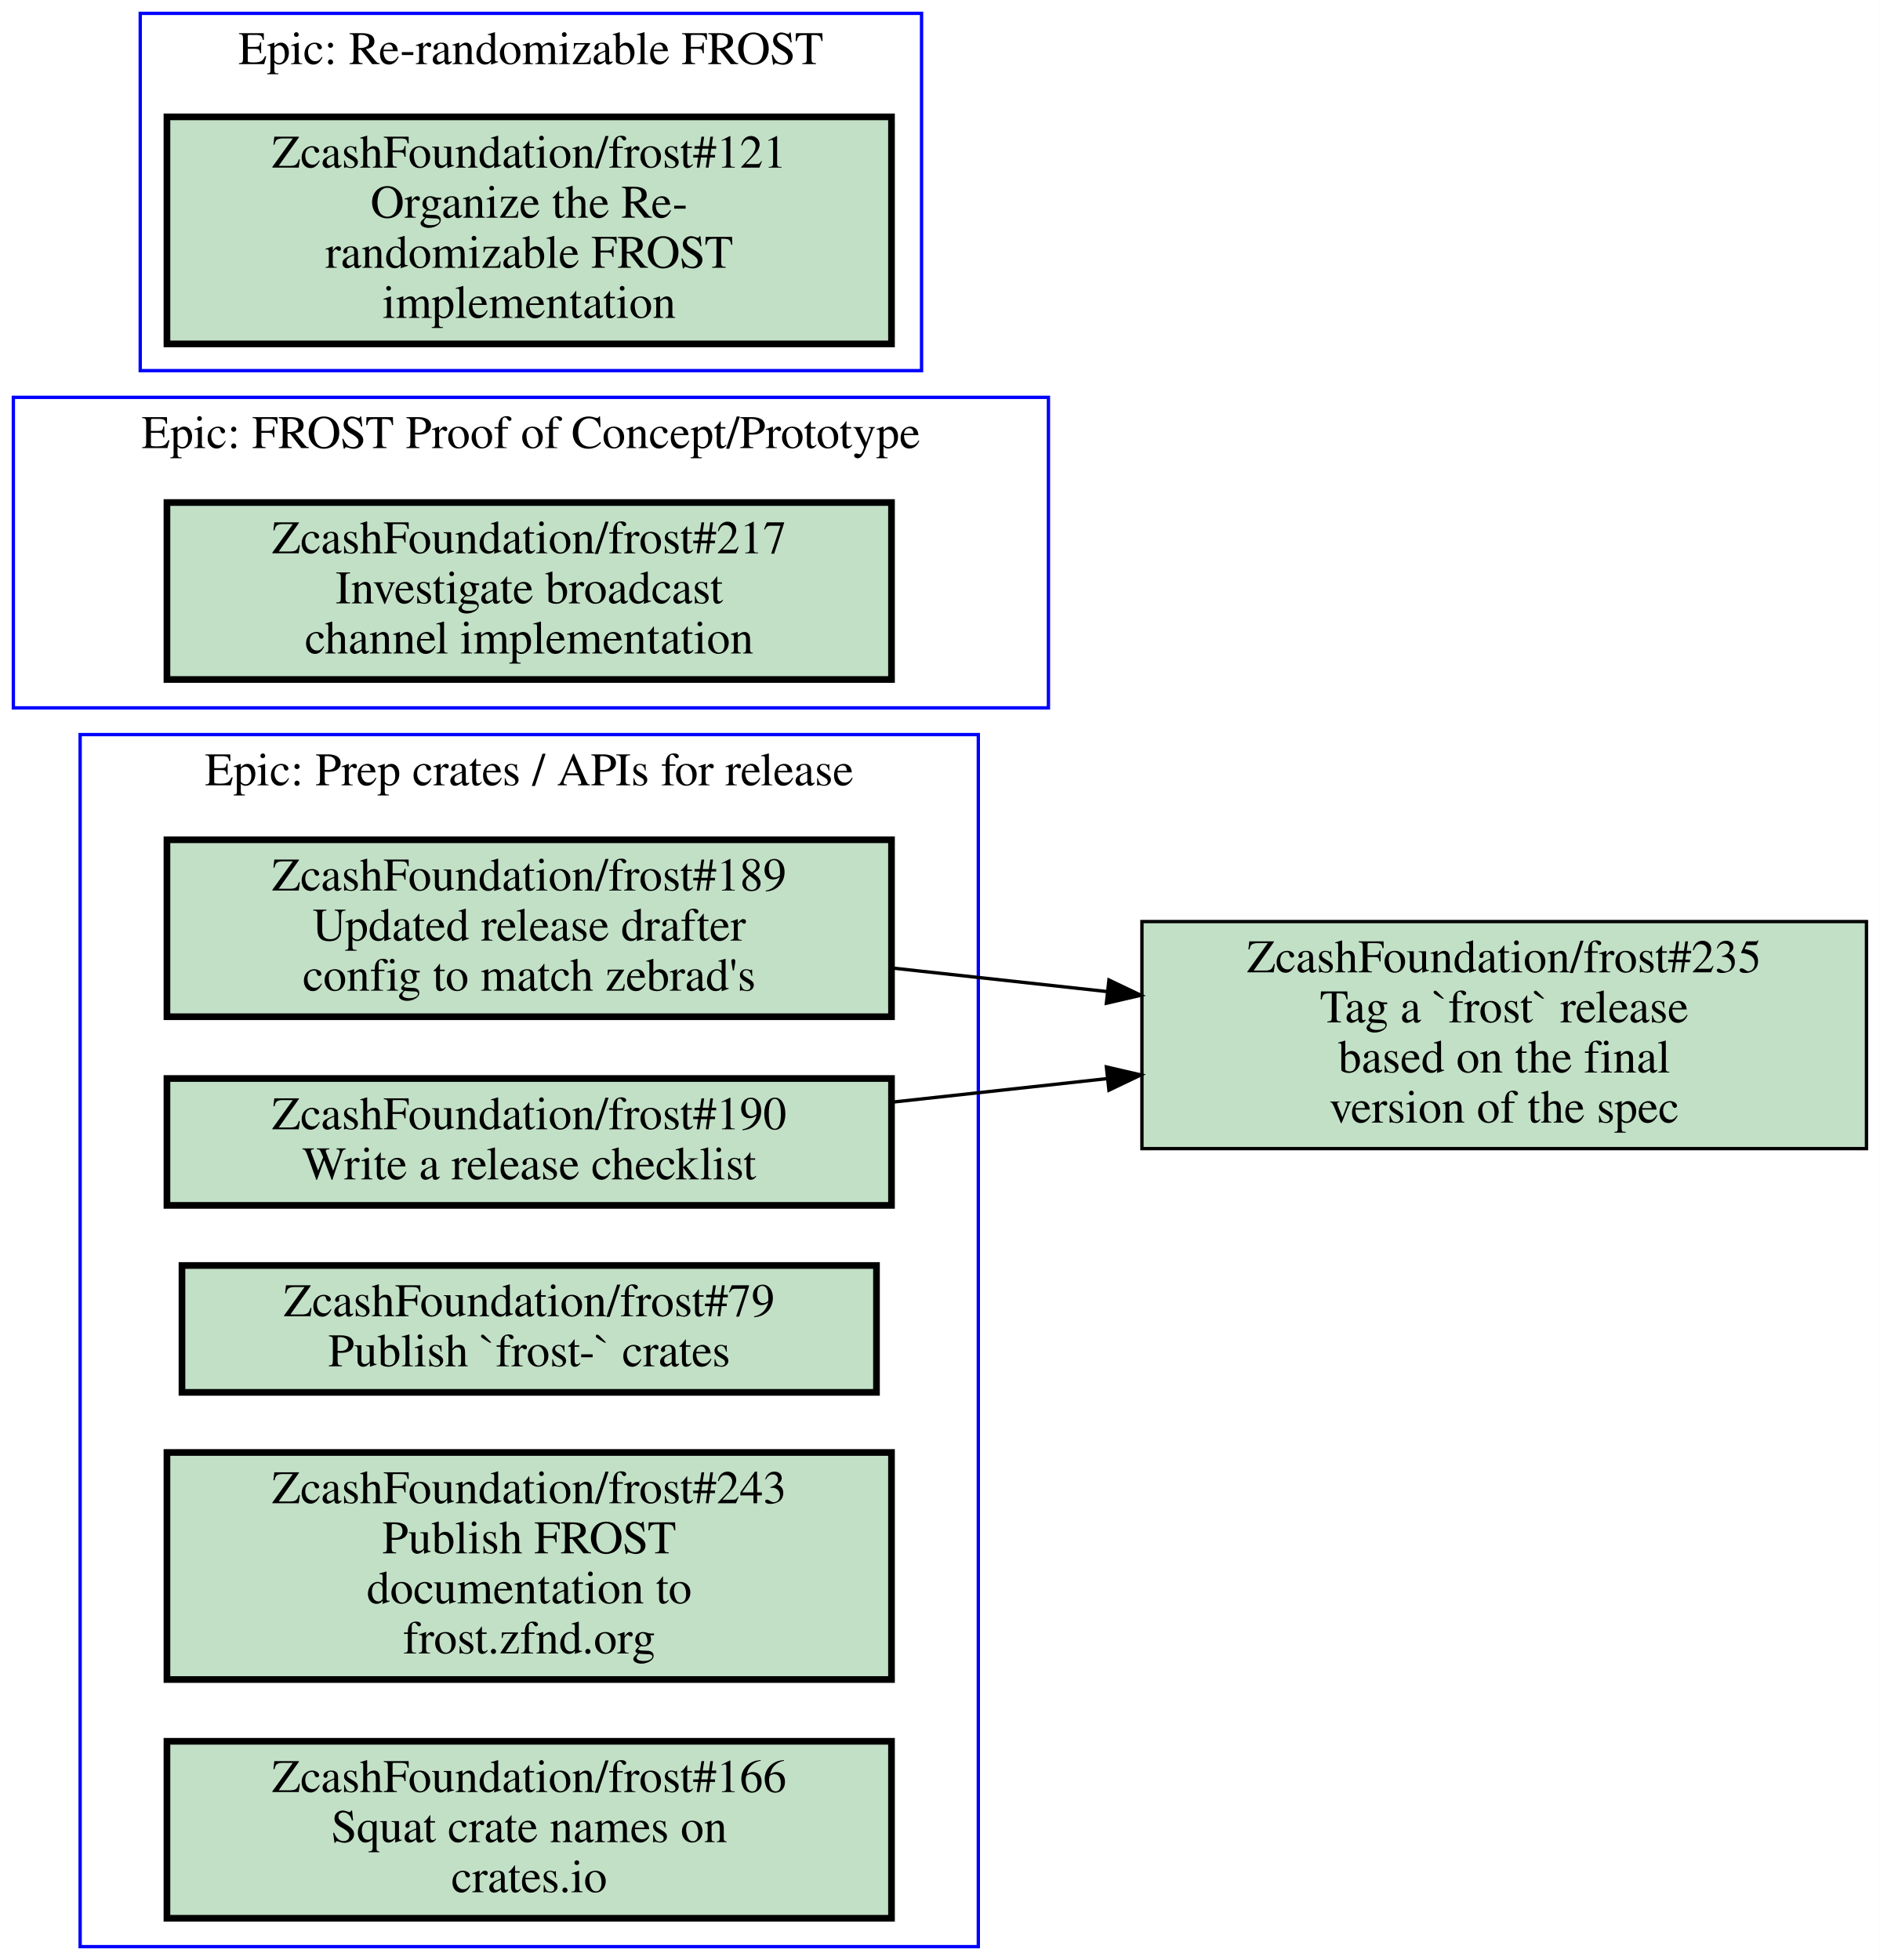
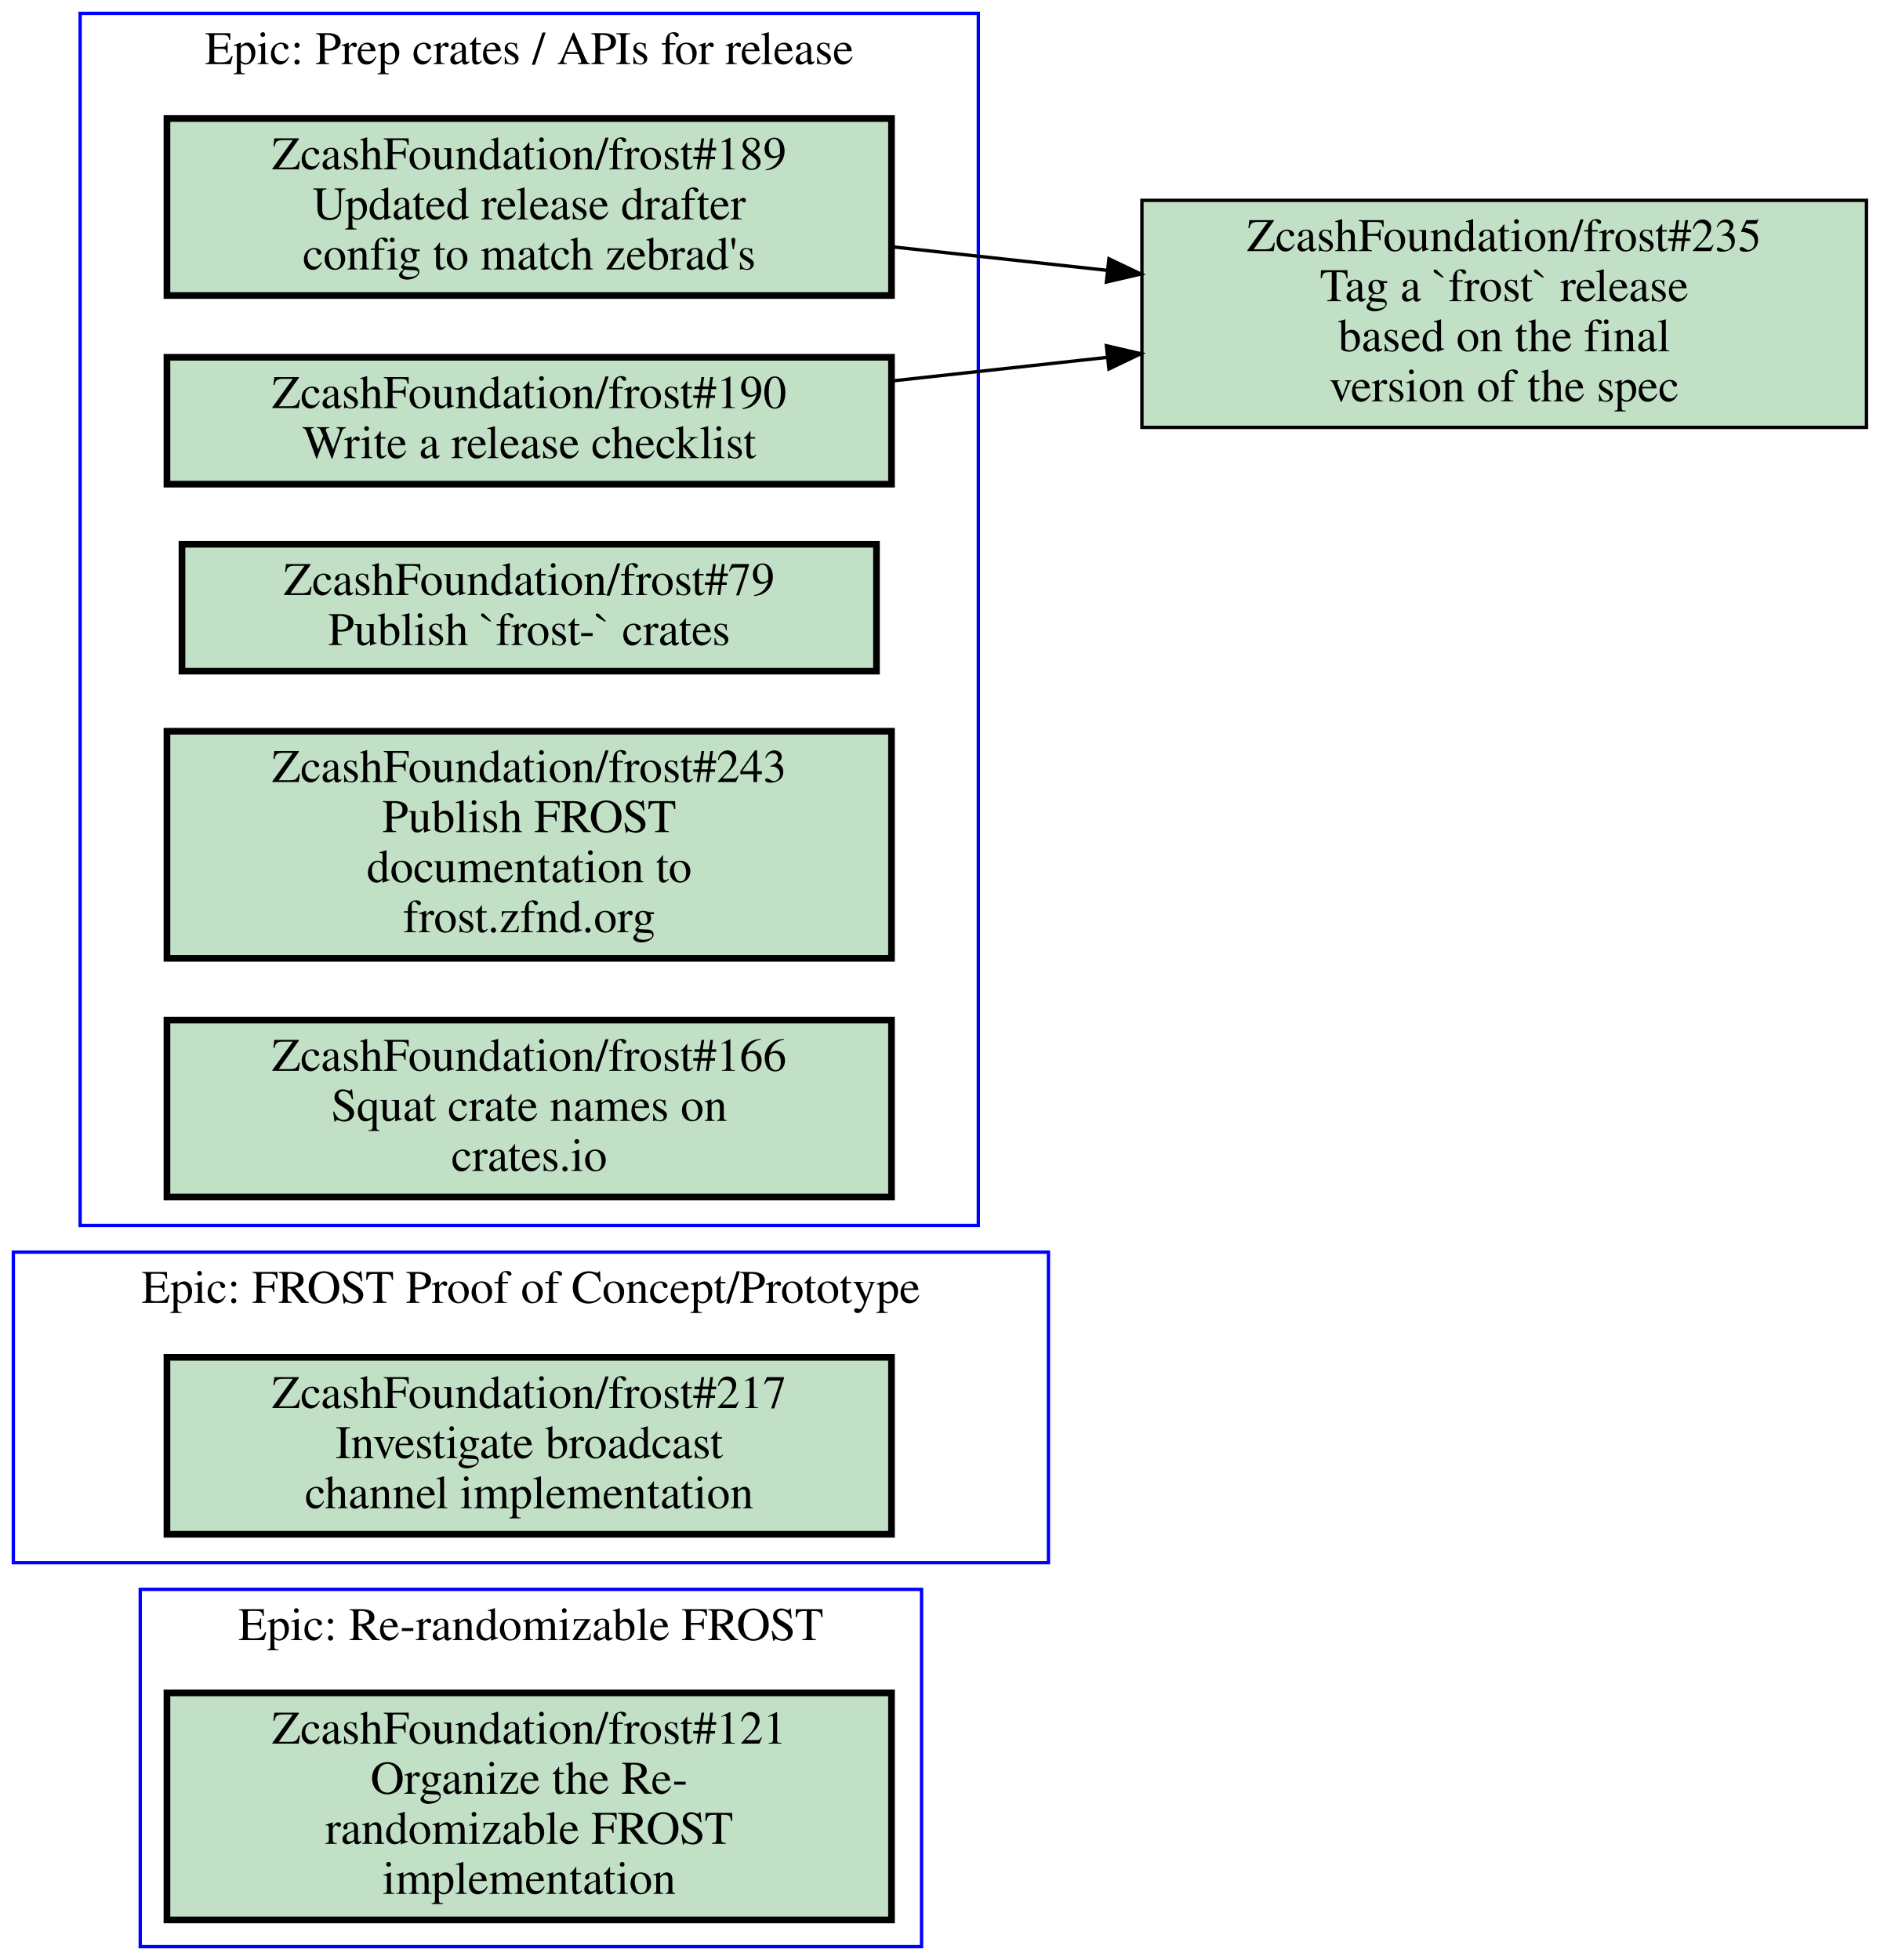
<svg xmlns="http://www.w3.org/2000/svg" xmlns:xlink="http://www.w3.org/1999/xlink" width="563pt" height="587pt" viewBox="0.00 0.00 563.00 587.00">
  <g id="graph0" class="graph" transform="scale(1 1) rotate(0) translate(4 583)">
    <polygon fill="#ffffff" stroke="transparent" points="-4,4 -4,-583 559,-583 559,4 -4,4" />
    <g id="clust1" class="cluster">
-       <polygon fill="none" stroke="#0000ff" points="38,-472 38,-579 272,-579 272,-472 38,-472" />
-       <text text-anchor="middle" x="155" y="-563.8" font-family="Times,serif" font-size="14.00" fill="#000000">Epic: Re-randomizable FROST</text>
+       <polygon fill="none" stroke="#0000ff" points="38,0 38,-107 272,-107 272,0 38,0" />
+       <text text-anchor="middle" x="155" y="-91.8" font-family="Times,serif" font-size="14.00" fill="#000000">Epic: Re-randomizable FROST</text>
    </g>
    <g id="clust2" class="cluster">
-       <polygon fill="none" stroke="#0000ff" points="20,0 20,-363 289,-363 289,0 20,0" />
-       <text text-anchor="middle" x="154.5" y="-347.8" font-family="Times,serif" font-size="14.00" fill="#000000">Epic: Prep crates / APIs for release</text>
+       <polygon fill="none" stroke="#0000ff" points="0,-115 0,-208 310,-208 310,-115 0,-115" />
+       <text text-anchor="middle" x="155" y="-192.8" font-family="Times,serif" font-size="14.00" fill="#000000">Epic: FROST Proof of Concept/Prototype</text>
    </g>
    <g id="clust3" class="cluster">
-       <polygon fill="none" stroke="#0000ff" points="0,-371 0,-464 310,-464 310,-371 0,-371" />
-       <text text-anchor="middle" x="155" y="-448.8" font-family="Times,serif" font-size="14.00" fill="#000000">Epic: FROST Proof of Concept/Prototype</text>
+       <polygon fill="none" stroke="#0000ff" points="20,-216 20,-579 289,-579 289,-216 20,-216" />
+       <text text-anchor="middle" x="154.5" y="-563.8" font-family="Times,serif" font-size="14.00" fill="#000000">Epic: Prep crates / APIs for release</text>
    </g>
    <g id="node1" class="node open">
      <g id="a_node1">
        <a xlink:href="https://github.com/ZcashFoundation/frost/issues/121" xlink:title="ZcashFoundation/frost#121&#10;Organize the Re-&#10;randomizable FROST&#10;implementation" target="_blank">
-           <polygon fill="#c2e0c6" stroke="#000000" stroke-width="2" points="263,-548 46,-548 46,-480 263,-480 263,-548" />
-           <text text-anchor="middle" x="154.5" y="-532.8" font-family="Times,serif" font-size="14.00" fill="#000000">ZcashFoundation/frost#121</text>
-           <text text-anchor="middle" x="154.5" y="-517.8" font-family="Times,serif" font-size="14.00" fill="#000000">Organize the Re-</text>
-           <text text-anchor="middle" x="154.5" y="-502.8" font-family="Times,serif" font-size="14.00" fill="#000000">randomizable FROST</text>
-           <text text-anchor="middle" x="154.5" y="-487.8" font-family="Times,serif" font-size="14.00" fill="#000000">implementation</text>
+           <polygon fill="#c2e0c6" stroke="#000000" stroke-width="2" points="263,-76 46,-76 46,-8 263,-8 263,-76" />
+           <text text-anchor="middle" x="154.5" y="-60.8" font-family="Times,serif" font-size="14.00" fill="#000000">ZcashFoundation/frost#121</text>
+           <text text-anchor="middle" x="154.5" y="-45.8" font-family="Times,serif" font-size="14.00" fill="#000000">Organize the Re-</text>
+           <text text-anchor="middle" x="154.5" y="-30.8" font-family="Times,serif" font-size="14.00" fill="#000000">randomizable FROST</text>
+           <text text-anchor="middle" x="154.5" y="-15.8" font-family="Times,serif" font-size="14.00" fill="#000000">implementation</text>
        </a>
      </g>
    </g>
    <g id="node2" class="node open">
      <g id="a_node2">
+         <a xlink:href="https://github.com/ZcashFoundation/frost/issues/217" xlink:title="ZcashFoundation/frost#217&#10;Investigate broadcast&#10;channel implementation" target="_blank">
+           <polygon fill="#c2e0c6" stroke="#000000" stroke-width="2" points="263,-176.5 46,-176.5 46,-123.5 263,-123.5 263,-176.5" />
+           <text text-anchor="middle" x="154.5" y="-161.3" font-family="Times,serif" font-size="14.00" fill="#000000">ZcashFoundation/frost#217</text>
+           <text text-anchor="middle" x="154.5" y="-146.3" font-family="Times,serif" font-size="14.00" fill="#000000">Investigate broadcast</text>
+           <text text-anchor="middle" x="154.5" y="-131.3" font-family="Times,serif" font-size="14.00" fill="#000000">channel implementation</text>
+         </a>
+       </g>
+     </g>
+     <g id="node3" class="node open">
+       <g id="a_node3">
        <a xlink:href="https://github.com/ZcashFoundation/frost/issues/189" xlink:title="ZcashFoundation/frost#189&#10;Updated release drafter&#10;config to match zebrad's" target="_blank">
-           <polygon fill="#c2e0c6" stroke="#000000" stroke-width="2" points="263,-331.5 46,-331.5 46,-278.5 263,-278.5 263,-331.5" />
-           <text text-anchor="middle" x="154.5" y="-316.3" font-family="Times,serif" font-size="14.00" fill="#000000">ZcashFoundation/frost#189</text>
-           <text text-anchor="middle" x="154.5" y="-301.3" font-family="Times,serif" font-size="14.00" fill="#000000">Updated release drafter</text>
-           <text text-anchor="middle" x="154.5" y="-286.3" font-family="Times,serif" font-size="14.00" fill="#000000">config to match zebrad's</text>
+           <polygon fill="#c2e0c6" stroke="#000000" stroke-width="2" points="263,-547.5 46,-547.5 46,-494.5 263,-494.5 263,-547.5" />
+           <text text-anchor="middle" x="154.5" y="-532.3" font-family="Times,serif" font-size="14.00" fill="#000000">ZcashFoundation/frost#189</text>
+           <text text-anchor="middle" x="154.5" y="-517.3" font-family="Times,serif" font-size="14.00" fill="#000000">Updated release drafter</text>
+           <text text-anchor="middle" x="154.5" y="-502.3" font-family="Times,serif" font-size="14.00" fill="#000000">config to match zebrad's</text>
        </a>
      </g>
    </g>
    <g id="node8" class="node open">
      <g id="a_node8">
        <a xlink:href="https://github.com/ZcashFoundation/frost/issues/235" xlink:title="ZcashFoundation/frost#235&#10;Tag a `frost` release&#10;based on the final&#10;version of the spec" target="_blank">
-           <polygon fill="#c2e0c6" stroke="#000000" points="555,-307 338,-307 338,-239 555,-239 555,-307" />
-           <text text-anchor="middle" x="446.5" y="-291.8" font-family="Times,serif" font-size="14.00" fill="#000000">ZcashFoundation/frost#235</text>
-           <text text-anchor="middle" x="446.5" y="-276.8" font-family="Times,serif" font-size="14.00" fill="#000000">Tag a `frost` release</text>
-           <text text-anchor="middle" x="446.5" y="-261.8" font-family="Times,serif" font-size="14.00" fill="#000000">based on the final</text>
-           <text text-anchor="middle" x="446.5" y="-246.8" font-family="Times,serif" font-size="14.00" fill="#000000">version of the spec</text>
+           <polygon fill="#c2e0c6" stroke="#000000" points="555,-523 338,-523 338,-455 555,-455 555,-523" />
+           <text text-anchor="middle" x="446.5" y="-507.8" font-family="Times,serif" font-size="14.00" fill="#000000">ZcashFoundation/frost#235</text>
+           <text text-anchor="middle" x="446.5" y="-492.8" font-family="Times,serif" font-size="14.00" fill="#000000">Tag a `frost` release</text>
+           <text text-anchor="middle" x="446.5" y="-477.8" font-family="Times,serif" font-size="14.00" fill="#000000">based on the final</text>
+           <text text-anchor="middle" x="446.5" y="-462.8" font-family="Times,serif" font-size="14.00" fill="#000000">version of the spec</text>
        </a>
      </g>
    </g>
    <g id="edge1" class="edge">
-       <path fill="none" stroke="#000000" d="M263.23,-293.08C284.23,-290.78 306.33,-288.36 327.63,-286.03" />
-       <polygon fill="#000000" stroke="#000000" points="328.12,-289.497 337.68,-284.93 327.358,-282.539 328.12,-289.497" />
+       <path fill="none" stroke="#000000" d="M263.23,-509.08C284.23,-506.78 306.33,-504.36 327.63,-502.03" />
+       <polygon fill="#000000" stroke="#000000" points="328.12,-505.497 337.68,-500.93 327.358,-498.539 328.12,-505.497" />
    </g>
-     <g id="node3" class="node open">
-       <g id="a_node3">
+     <g id="node4" class="node open">
+       <g id="a_node4">
        <a xlink:href="https://github.com/ZcashFoundation/frost/issues/190" xlink:title="ZcashFoundation/frost#190&#10;Write a release checklist" target="_blank">
-           <polygon fill="#c2e0c6" stroke="#000000" stroke-width="2" points="263,-260 46,-260 46,-222 263,-222 263,-260" />
-           <text text-anchor="middle" x="154.5" y="-244.8" font-family="Times,serif" font-size="14.00" fill="#000000">ZcashFoundation/frost#190</text>
-           <text text-anchor="middle" x="154.5" y="-229.8" font-family="Times,serif" font-size="14.00" fill="#000000">Write a release checklist</text>
+           <polygon fill="#c2e0c6" stroke="#000000" stroke-width="2" points="263,-476 46,-476 46,-438 263,-438 263,-476" />
+           <text text-anchor="middle" x="154.5" y="-460.8" font-family="Times,serif" font-size="14.00" fill="#000000">ZcashFoundation/frost#190</text>
+           <text text-anchor="middle" x="154.5" y="-445.8" font-family="Times,serif" font-size="14.00" fill="#000000">Write a release checklist</text>
        </a>
      </g>
    </g>
    <g id="edge2" class="edge">
-       <path fill="none" stroke="#000000" d="M263.23,-252.92C284.23,-255.22 306.33,-257.64 327.63,-259.97" />
-       <polygon fill="#000000" stroke="#000000" points="327.358,-263.461 337.68,-261.07 328.12,-256.503 327.358,-263.461" />
-     </g>
-     <g id="node4" class="node open">
-       <g id="a_node4">
-         <a xlink:href="https://github.com/ZcashFoundation/frost/issues/79" xlink:title="ZcashFoundation/frost#79&#10;Publish `frost-` crates" target="_blank">
-           <polygon fill="#c2e0c6" stroke="#000000" stroke-width="2" points="258.5,-204 50.5,-204 50.5,-166 258.5,-166 258.5,-204" />
-           <text text-anchor="middle" x="154.5" y="-188.8" font-family="Times,serif" font-size="14.00" fill="#000000">ZcashFoundation/frost#79</text>
-           <text text-anchor="middle" x="154.5" y="-173.8" font-family="Times,serif" font-size="14.00" fill="#000000">Publish `frost-` crates</text>
-         </a>
-       </g>
+       <path fill="none" stroke="#000000" d="M263.23,-468.92C284.23,-471.22 306.33,-473.64 327.63,-475.97" />
+       <polygon fill="#000000" stroke="#000000" points="327.358,-479.461 337.68,-477.07 328.12,-472.503 327.358,-479.461" />
    </g>
    <g id="node5" class="node open">
      <g id="a_node5">
-         <a xlink:href="https://github.com/ZcashFoundation/frost/issues/243" xlink:title="ZcashFoundation/frost#243&#10;Publish FROST&#10;documentation to&#10;frost.zfnd.org" target="_blank">
-           <polygon fill="#c2e0c6" stroke="#000000" stroke-width="2" points="263,-148 46,-148 46,-80 263,-80 263,-148" />
-           <text text-anchor="middle" x="154.5" y="-132.8" font-family="Times,serif" font-size="14.00" fill="#000000">ZcashFoundation/frost#243</text>
-           <text text-anchor="middle" x="154.5" y="-117.8" font-family="Times,serif" font-size="14.00" fill="#000000">Publish FROST</text>
-           <text text-anchor="middle" x="154.5" y="-102.8" font-family="Times,serif" font-size="14.00" fill="#000000">documentation to</text>
-           <text text-anchor="middle" x="154.5" y="-87.8" font-family="Times,serif" font-size="14.00" fill="#000000">frost.zfnd.org</text>
+         <a xlink:href="https://github.com/ZcashFoundation/frost/issues/79" xlink:title="ZcashFoundation/frost#79&#10;Publish `frost-` crates" target="_blank">
+           <polygon fill="#c2e0c6" stroke="#000000" stroke-width="2" points="258.5,-420 50.5,-420 50.5,-382 258.5,-382 258.5,-420" />
+           <text text-anchor="middle" x="154.5" y="-404.8" font-family="Times,serif" font-size="14.00" fill="#000000">ZcashFoundation/frost#79</text>
+           <text text-anchor="middle" x="154.5" y="-389.8" font-family="Times,serif" font-size="14.00" fill="#000000">Publish `frost-` crates</text>
        </a>
      </g>
    </g>
    <g id="node6" class="node open">
      <g id="a_node6">
-         <a xlink:href="https://github.com/ZcashFoundation/frost/issues/166" xlink:title="ZcashFoundation/frost#166&#10;Squat crate names on&#10;crates.io" target="_blank">
-           <polygon fill="#c2e0c6" stroke="#000000" stroke-width="2" points="263,-61.5 46,-61.5 46,-8.5 263,-8.5 263,-61.5" />
-           <text text-anchor="middle" x="154.5" y="-46.3" font-family="Times,serif" font-size="14.00" fill="#000000">ZcashFoundation/frost#166</text>
-           <text text-anchor="middle" x="154.5" y="-31.3" font-family="Times,serif" font-size="14.00" fill="#000000">Squat crate names on</text>
-           <text text-anchor="middle" x="154.5" y="-16.3" font-family="Times,serif" font-size="14.00" fill="#000000">crates.io</text>
+         <a xlink:href="https://github.com/ZcashFoundation/frost/issues/243" xlink:title="ZcashFoundation/frost#243&#10;Publish FROST&#10;documentation to&#10;frost.zfnd.org" target="_blank">
+           <polygon fill="#c2e0c6" stroke="#000000" stroke-width="2" points="263,-364 46,-364 46,-296 263,-296 263,-364" />
+           <text text-anchor="middle" x="154.5" y="-348.8" font-family="Times,serif" font-size="14.00" fill="#000000">ZcashFoundation/frost#243</text>
+           <text text-anchor="middle" x="154.5" y="-333.8" font-family="Times,serif" font-size="14.00" fill="#000000">Publish FROST</text>
+           <text text-anchor="middle" x="154.5" y="-318.8" font-family="Times,serif" font-size="14.00" fill="#000000">documentation to</text>
+           <text text-anchor="middle" x="154.5" y="-303.8" font-family="Times,serif" font-size="14.00" fill="#000000">frost.zfnd.org</text>
        </a>
      </g>
    </g>
    <g id="node7" class="node open">
      <g id="a_node7">
-         <a xlink:href="https://github.com/ZcashFoundation/frost/issues/217" xlink:title="ZcashFoundation/frost#217&#10;Investigate broadcast&#10;channel implementation" target="_blank">
-           <polygon fill="#c2e0c6" stroke="#000000" stroke-width="2" points="263,-432.5 46,-432.5 46,-379.5 263,-379.5 263,-432.5" />
-           <text text-anchor="middle" x="154.5" y="-417.3" font-family="Times,serif" font-size="14.00" fill="#000000">ZcashFoundation/frost#217</text>
-           <text text-anchor="middle" x="154.5" y="-402.3" font-family="Times,serif" font-size="14.00" fill="#000000">Investigate broadcast</text>
-           <text text-anchor="middle" x="154.5" y="-387.3" font-family="Times,serif" font-size="14.00" fill="#000000">channel implementation</text>
+         <a xlink:href="https://github.com/ZcashFoundation/frost/issues/166" xlink:title="ZcashFoundation/frost#166&#10;Squat crate names on&#10;crates.io" target="_blank">
+           <polygon fill="#c2e0c6" stroke="#000000" stroke-width="2" points="263,-277.5 46,-277.5 46,-224.5 263,-224.5 263,-277.5" />
+           <text text-anchor="middle" x="154.5" y="-262.3" font-family="Times,serif" font-size="14.00" fill="#000000">ZcashFoundation/frost#166</text>
+           <text text-anchor="middle" x="154.5" y="-247.3" font-family="Times,serif" font-size="14.00" fill="#000000">Squat crate names on</text>
+           <text text-anchor="middle" x="154.5" y="-232.3" font-family="Times,serif" font-size="14.00" fill="#000000">crates.io</text>
        </a>
      </g>
    </g>
  </g>
</svg>
